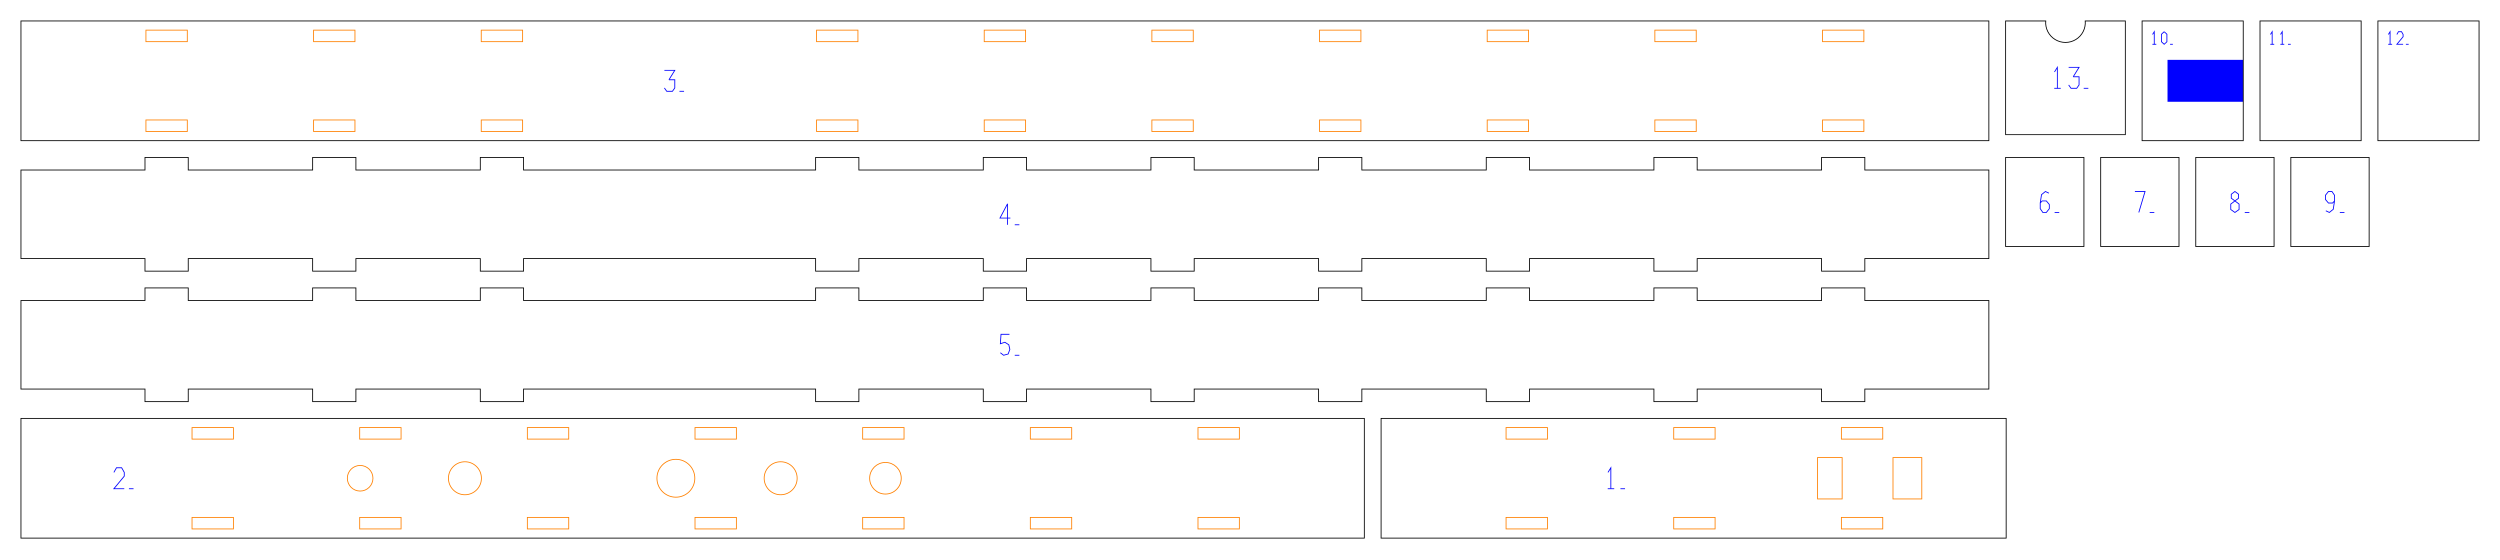
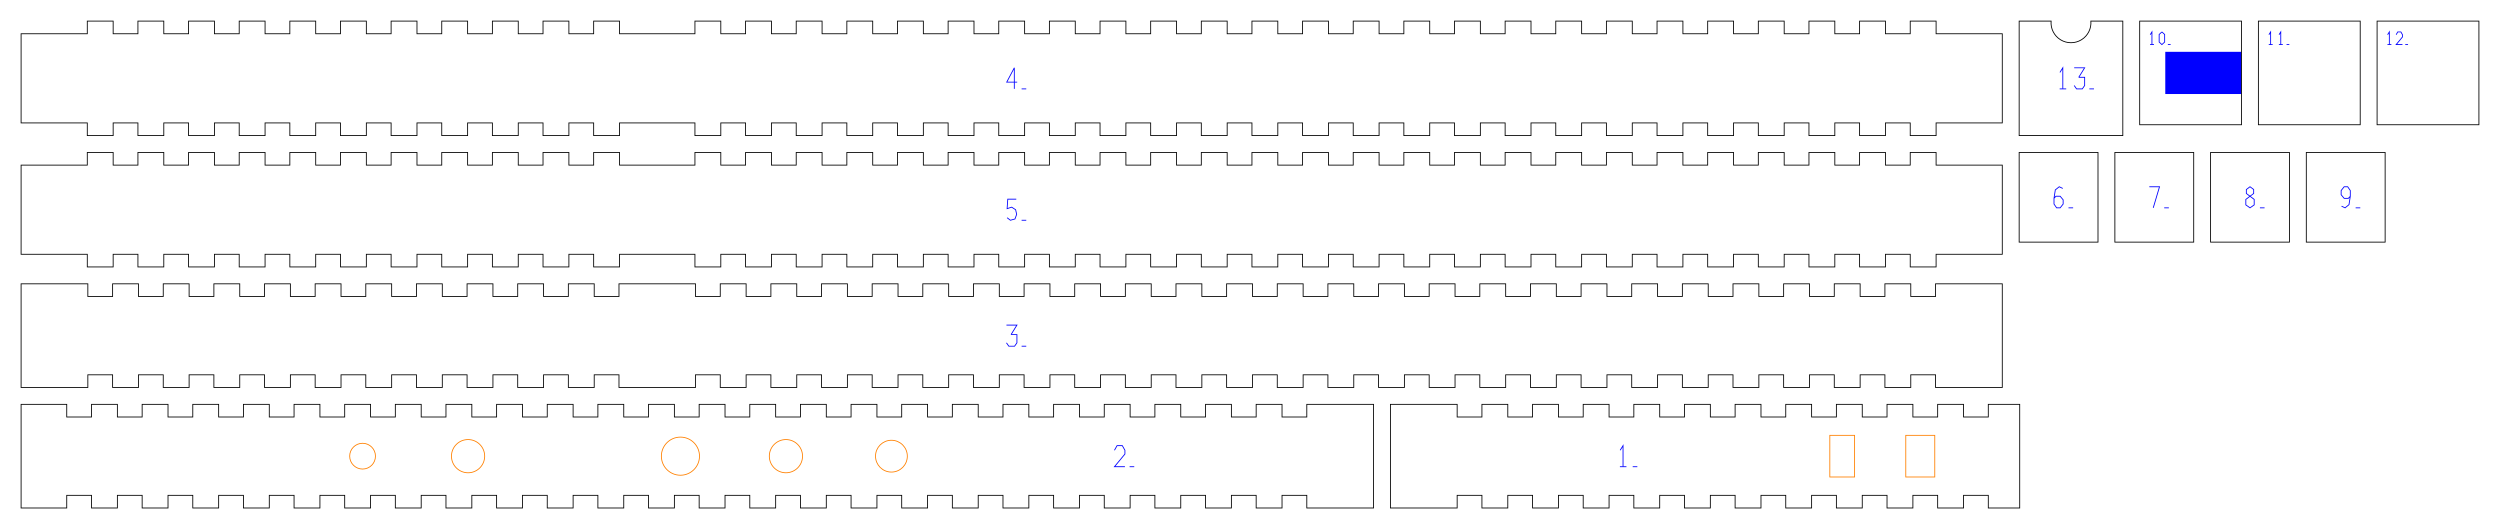
- <svg xmlns="http://www.w3.org/2000/svg" width="596.45mm" height="133.38mm" viewBox="0 0 596.45 133.38">
+ <svg xmlns="http://www.w3.org/2000/svg" width="592.45mm" height="125.38mm" viewBox="0 0 592.45 125.38">
  <g fill="none" stroke="#0000ff" stroke-width="0.2">
-     <path d="M 158.511,16.781 L 160.991,16.781 L 159.596,19.031" />
-     <path d="M 159.596,19.031 L 160.991,19.031 L 160.991,20.981 L 160.433,21.781 L 159.069,21.781 L 158.511,20.981" />
-     <path d="M 162.101,21.781 L 163.201,21.781" />
-     <path d="M 490.162,17.165 L 490.844,16.065 L 490.844,21.065" />
-     <path d="M 490.100,21.065 L 491.650,21.065" />
-     <path d="M 493.542,16.065 L 496.022,16.065 L 494.627,18.315" />
-     <path d="M 494.627,18.315 L 496.022,18.315 L 496.022,20.265 L 495.464,21.065 L 494.100,21.065 L 493.542,20.265" />
-     <path d="M 497.132,21.065 L 498.232,21.065" />
-     <path d="M 513.556,8.225 L 513.965,7.565 L 513.965,10.565" />
-     <path d="M 513.519,10.565 L 514.449,10.565" />
-     <path d="M 516.328,7.565 L 516.979,8.165 L 516.979,9.965 L 516.328,10.565 L 515.677,9.965 L 515.677,8.165 L 516.328,7.565" />
-     <path d="M 517.738,10.565 L 518.398,10.565" />
-     <path d="M 541.686,8.225 L 542.095,7.565 L 542.095,10.565" />
-     <path d="M 541.649,10.565 L 542.579,10.565" />
-     <path d="M 544.086,8.225 L 544.495,7.565 L 544.495,10.565" />
-     <path d="M 544.049,10.565 L 544.979,10.565" />
-     <path d="M 545.868,10.565 L 546.528,10.565" />
-     <path d="M 569.816,8.225 L 570.225,7.565 L 570.225,10.565" />
-     <path d="M 569.779,10.565 L 570.709,10.565" />
-     <path d="M 571.844,8.225 L 572.216,7.565 L 572.960,7.565 L 573.332,8.225 L 573.332,8.765 L 571.844,10.565 L 573.332,10.565" />
-     <path d="M 573.998,10.565 L 574.658,10.565" />
-     <path d="M 240.371,53.627 L 240.371,48.627 L 238.573,52.027 L 241.053,52.027" />
-     <path d="M 242.101,53.627 L 243.201,53.627" />
-     <path d="M 488.834,46.087 L 487.997,45.687 L 487.067,46.437 L 486.757,48.437 L 486.757,49.787 L 487.377,50.687 L 488.214,50.687 L 488.927,49.787 L 488.927,48.787 L 488.214,47.937 L 487.222,47.937 L 486.757,48.437" />
-     <path d="M 490.192,50.687 L 491.292,50.687" />
-     <path d="M 509.346,45.687 L 511.764,45.687 L 510.276,50.687" />
-     <path d="M 512.874,50.687 L 513.974,50.687" />
-     <path d="M 533.207,47.937 L 532.339,47.287 L 532.339,46.337 L 533.207,45.687 L 534.075,46.337 L 534.075,47.287 L 533.207,47.937 L 532.215,48.687 L 532.215,49.987 L 533.207,50.687 L 534.199,49.987 L 534.199,48.687 L 533.207,47.937" />
-     <path d="M 535.557,50.687 L 536.657,50.687" />
-     <path d="M 554.897,50.287 L 555.734,50.687 L 556.664,49.937 L 556.974,47.937 L 556.974,46.587 L 556.354,45.687 L 555.517,45.687 L 554.804,46.587 L 554.804,47.587 L 555.517,48.437 L 556.509,48.437 L 556.974,47.937" />
-     <path d="M 558.239,50.687 L 559.339,50.687" />
-     <path d="M 240.836,79.757 L 238.821,79.757 L 238.666,82.007 L 239.751,81.657 L 240.681,82.257 L 240.929,83.357 L 240.526,84.457 L 239.441,84.757 L 238.666,84.157" />
-     <path d="M 242.101,84.757 L 243.201,84.757" />
-     <path d="M 27.168,112.703 L 27.788,111.603 L 29.028,111.603 L 29.648,112.703 L 29.648,113.603 L 27.168,116.603 L 29.648,116.603" />
-     <path d="M 30.758,116.603 L 31.858,116.603" />
-     <path d="M 383.632,112.703 L 384.314,111.603 L 384.314,116.603" />
-     <path d="M 383.570,116.603 L 385.120,116.603" />
-     <path d="M 386.602,116.603 L 387.702,116.603" />
+     <path d="M 240.371,21.065 L 240.371,16.065 L 238.573,19.465 L 241.053,19.465" />
+     <path d="M 242.101,21.065 L 243.201,21.065" />
+     <path d="M 488.162,17.165 L 488.844,16.065 L 488.844,21.065" />
+     <path d="M 488.100,21.065 L 489.650,21.065" />
+     <path d="M 491.542,16.065 L 494.022,16.065 L 492.627,18.315" />
+     <path d="M 492.627,18.315 L 494.022,18.315 L 494.022,20.265 L 493.464,21.065 L 492.100,21.065 L 491.542,20.265" />
+     <path d="M 495.132,21.065 L 496.232,21.065" />
+     <path d="M 509.556,8.225 L 509.965,7.565 L 509.965,10.565" />
+     <path d="M 509.519,10.565 L 510.449,10.565" />
+     <path d="M 512.328,7.565 L 512.979,8.165 L 512.979,9.965 L 512.328,10.565 L 511.677,9.965 L 511.677,8.165 L 512.328,7.565" />
+     <path d="M 513.738,10.565 L 514.398,10.565" />
+     <path d="M 537.686,8.225 L 538.095,7.565 L 538.095,10.565" />
+     <path d="M 537.649,10.565 L 538.579,10.565" />
+     <path d="M 540.086,8.225 L 540.495,7.565 L 540.495,10.565" />
+     <path d="M 540.049,10.565 L 540.979,10.565" />
+     <path d="M 541.868,10.565 L 542.528,10.565" />
+     <path d="M 565.816,8.225 L 566.225,7.565 L 566.225,10.565" />
+     <path d="M 565.779,10.565 L 566.709,10.565" />
+     <path d="M 567.844,8.225 L 568.216,7.565 L 568.960,7.565 L 569.332,8.225 L 569.332,8.765 L 567.844,10.565 L 569.332,10.565" />
+     <path d="M 569.998,10.565 L 570.658,10.565" />
+     <path d="M 240.836,47.195 L 238.821,47.195 L 238.666,49.445 L 239.751,49.095 L 240.681,49.695 L 240.929,50.795 L 240.526,51.895 L 239.441,52.195 L 238.666,51.595" />
+     <path d="M 242.101,52.195 L 243.201,52.195" />
+     <path d="M 488.834,44.655 L 487.997,44.255 L 487.067,45.005 L 486.757,47.005 L 486.757,48.355 L 487.377,49.255 L 488.214,49.255 L 488.927,48.355 L 488.927,47.355 L 488.214,46.505 L 487.222,46.505 L 486.757,47.005" />
+     <path d="M 490.192,49.255 L 491.292,49.255" />
+     <path d="M 509.346,44.255 L 511.764,44.255 L 510.276,49.255" />
+     <path d="M 512.874,49.255 L 513.974,49.255" />
+     <path d="M 533.207,46.505 L 532.339,45.855 L 532.339,44.905 L 533.207,44.255 L 534.075,44.905 L 534.075,45.855 L 533.207,46.505 L 532.215,47.255 L 532.215,48.555 L 533.207,49.255 L 534.199,48.555 L 534.199,47.255 L 533.207,46.505" />
+     <path d="M 535.557,49.255 L 536.657,49.255" />
+     <path d="M 554.897,48.855 L 555.734,49.255 L 556.664,48.505 L 556.974,46.505 L 556.974,45.155 L 556.354,44.255 L 555.517,44.255 L 554.804,45.155 L 554.804,46.155 L 555.517,47.005 L 556.509,47.005 L 556.974,46.505" />
+     <path d="M 558.239,49.255 L 559.339,49.255" />
+     <path d="M 238.511,77.041 L 240.991,77.041 L 239.596,79.291" />
+     <path d="M 239.596,79.291 L 240.991,79.291 L 240.991,81.241 L 240.433,82.041 L 239.069,82.041 L 238.511,81.241" />
+     <path d="M 242.101,82.041 L 243.201,82.041" />
+     <path d="M 264.103,106.703 L 264.723,105.603 L 265.963,105.603 L 266.583,106.703 L 266.583,107.603 L 264.103,110.603 L 266.583,110.603" />
+     <path d="M 267.693,110.603 L 268.793,110.603" />
+     <path d="M 383.946,106.703 L 384.628,105.603 L 384.628,110.603" />
+     <path d="M 383.884,110.603 L 385.434,110.603" />
+     <path d="M 386.916,110.603 L 388.016,110.603" />
  </g>
  <g fill="#0000ff" stroke="none">
-     <path d="M 517.128,14.281 L 535.128,14.281 L 535.128,24.281 L 517.128,24.281 Z" />
+     <path d="M 513.128,12.281 L 531.128,12.281 L 531.128,22.281 L 513.128,22.281 Z" />
  </g>
  <g fill="none" stroke="#ff8000" stroke-width="0.2">
-     <path d="M 34.816,7.190 L 44.686,7.190 L 44.686,9.940 L 34.816,9.940 Z" />
-     <path d="M 34.816,28.622 L 44.686,28.622 L 44.686,31.372 L 34.816,31.372 Z" />
-     <path d="M 74.816,7.190 L 84.686,7.190 L 84.686,9.940 L 74.816,9.940 Z" />
-     <path d="M 74.816,28.622 L 84.686,28.622 L 84.686,31.372 L 74.816,31.372 Z" />
-     <path d="M 114.816,7.190 L 124.686,7.190 L 124.686,9.940 L 114.816,9.940 Z" />
-     <path d="M 114.816,28.622 L 124.686,28.622 L 124.686,31.372 L 114.816,31.372 Z" />
-     <path d="M 194.816,7.190 L 204.686,7.190 L 204.686,9.940 L 194.816,9.940 Z" />
-     <path d="M 194.816,28.622 L 204.686,28.622 L 204.686,31.372 L 194.816,31.372 Z" />
-     <path d="M 234.816,7.190 L 244.686,7.190 L 244.686,9.940 L 234.816,9.940 Z" />
-     <path d="M 234.816,28.622 L 244.686,28.622 L 244.686,31.372 L 234.816,31.372 Z" />
-     <path d="M 274.816,7.190 L 284.686,7.190 L 284.686,9.940 L 274.816,9.940 Z" />
-     <path d="M 274.816,28.622 L 284.686,28.622 L 284.686,31.372 L 274.816,31.372 Z" />
-     <path d="M 314.816,7.190 L 324.686,7.190 L 324.686,9.940 L 314.816,9.940 Z" />
-     <path d="M 314.816,28.622 L 324.686,28.622 L 324.686,31.372 L 314.816,31.372 Z" />
-     <path d="M 354.816,7.190 L 364.686,7.190 L 364.686,9.940 L 354.816,9.940 Z" />
-     <path d="M 354.816,28.622 L 364.686,28.622 L 364.686,31.372 L 354.816,31.372 Z" />
-     <path d="M 394.816,7.190 L 404.686,7.190 L 404.686,9.940 L 394.816,9.940 Z" />
-     <path d="M 394.816,28.622 L 404.686,28.622 L 404.686,31.372 L 394.816,31.372 Z" />
-     <path d="M 434.816,7.190 L 444.686,7.190 L 444.686,9.940 L 434.816,9.940 Z" />
-     <path d="M 434.816,28.622 L 444.686,28.622 L 444.686,31.372 L 434.816,31.372 Z" />
-     <circle cx="211.250" cy="114.103" r="3.769" />
-     <circle cx="186.250" cy="114.103" r="3.935" />
-     <circle cx="161.250" cy="114.103" r="4.517" />
-     <circle cx="110.923" cy="114.103" r="3.935" />
-     <circle cx="85.923" cy="114.103" r="3.054" />
-     <path d="M 45.816,102.012 L 55.686,102.012 L 55.686,104.762 L 45.816,104.762 Z" />
-     <path d="M 45.816,123.444 L 55.686,123.444 L 55.686,126.194 L 45.816,126.194 Z" />
-     <path d="M 85.816,102.012 L 95.686,102.012 L 95.686,104.762 L 85.816,104.762 Z" />
-     <path d="M 85.816,123.444 L 95.686,123.444 L 95.686,126.194 L 85.816,126.194 Z" />
-     <path d="M 125.816,102.012 L 135.686,102.012 L 135.686,104.762 L 125.816,104.762 Z" />
-     <path d="M 125.816,123.444 L 135.686,123.444 L 135.686,126.194 L 125.816,126.194 Z" />
-     <path d="M 165.816,102.012 L 175.686,102.012 L 175.686,104.762 L 165.816,104.762 Z" />
-     <path d="M 165.816,123.444 L 175.686,123.444 L 175.686,126.194 L 165.816,126.194 Z" />
-     <path d="M 205.816,102.012 L 215.686,102.012 L 215.686,104.762 L 205.816,104.762 Z" />
-     <path d="M 205.816,123.444 L 215.686,123.444 L 215.686,126.194 L 205.816,126.194 Z" />
-     <path d="M 245.816,102.012 L 255.686,102.012 L 255.686,104.762 L 245.816,104.762 Z" />
-     <path d="M 245.816,123.444 L 255.686,123.444 L 255.686,126.194 L 245.816,126.194 Z" />
-     <path d="M 285.816,102.012 L 295.686,102.012 L 295.686,104.762 L 285.816,104.762 Z" />
-     <path d="M 285.816,123.444 L 295.686,123.444 L 295.686,126.194 L 285.816,126.194 Z" />
-     <path d="M 433.631,109.168 L 439.501,109.168 L 439.501,119.038 L 433.631,119.038 Z" />
-     <path d="M 451.631,109.168 L 458.501,109.168 L 458.501,119.038 L 451.631,119.038 Z" />
-     <path d="M 359.317,102.012 L 369.187,102.012 L 369.187,104.762 L 359.317,104.762 Z" />
-     <path d="M 359.317,123.444 L 369.187,123.444 L 369.187,126.194 L 359.317,126.194 Z" />
-     <path d="M 399.317,102.012 L 409.187,102.012 L 409.187,104.762 L 399.317,104.762 Z" />
-     <path d="M 399.317,123.444 L 409.187,123.444 L 409.187,126.194 L 399.317,126.194 Z" />
-     <path d="M 439.317,102.012 L 449.187,102.012 L 449.187,104.762 L 439.317,104.762 Z" />
-     <path d="M 439.317,123.444 L 449.187,123.444 L 449.187,126.194 L 439.317,126.194 Z" />
+     <circle cx="211.250" cy="108.103" r="3.769" />
+     <circle cx="186.250" cy="108.103" r="3.935" />
+     <circle cx="161.250" cy="108.103" r="4.517" />
+     <circle cx="110.923" cy="108.103" r="3.935" />
+     <circle cx="85.923" cy="108.103" r="3.054" />
+     <path d="M 433.631,103.168 L 439.501,103.168 L 439.501,113.038 L 433.631,113.038 Z" />
+     <path d="M 451.631,103.168 L 458.501,103.168 L 458.501,113.038 L 451.631,113.038 Z" />
  </g>
  <g fill="none" stroke="#000000" stroke-width="0.2">
-     <path d="M 5.000,5.000 L 474.501,5.000 L 474.501,33.562 L 5.000,33.562 Z" />
-     <path d="M 478.501,5.000 L 488.069,5.000 A 4.730 4.730 0 1 0 497.496,5.000 L 507.063,5.000 L 507.063,32.130 L 478.501,32.130 Z" />
-     <path d="M 511.063,5.000 L 535.193,5.000 L 535.193,33.562 L 511.063,33.562 Z" />
-     <path d="M 539.193,5.000 L 563.323,5.000 L 563.323,33.562 L 539.193,33.562 Z" />
-     <path d="M 567.323,5.000 L 591.453,5.000 L 591.453,33.562 L 567.323,33.562 Z" />
-     <path d="M 5.000,40.562 L 34.591,40.562 L 34.591,37.562 L 44.911,37.562 L 44.911,40.562 L 74.591,40.562 L 74.591,37.562 L 84.911,37.562 L 84.911,40.562 L 114.591,40.562 L 114.591,37.562 L 124.911,37.562 L 124.911,40.562 L 194.591,40.562 L 194.591,37.562 L 204.911,37.562 L 204.911,40.562 L 234.591,40.562 L 234.591,37.562 L 244.911,37.562 L 244.911,40.562 L 274.591,40.562 L 274.591,37.562 L 284.911,37.562 L 284.911,40.562 L 314.591,40.562 L 314.591,37.562 L 324.911,37.562 L 324.911,40.562 L 354.591,40.562 L 354.591,37.562 L 364.911,37.562 L 364.911,40.562 L 394.591,40.562 L 394.591,37.562 L 404.911,37.562 L 404.911,40.562 L 434.591,40.562 L 434.591,37.562 L 444.911,37.562 L 444.911,40.562 L 474.501,40.562 L 474.501,61.692 L 444.911,61.692 L 444.911,64.692 L 434.591,64.692 L 434.591,61.692 L 404.911,61.692 L 404.911,64.692 L 394.591,64.692 L 394.591,61.692 L 364.911,61.692 L 364.911,64.692 L 354.591,64.692 L 354.591,61.692 L 324.911,61.692 L 324.911,64.692 L 314.591,64.692 L 314.591,61.692 L 284.911,61.692 L 284.911,64.692 L 274.591,64.692 L 274.591,61.692 L 244.911,61.692 L 244.911,64.692 L 234.591,64.692 L 234.591,61.692 L 204.911,61.692 L 204.911,64.692 L 194.591,64.692 L 194.591,61.692 L 124.911,61.692 L 124.911,64.692 L 114.591,64.692 L 114.591,61.692 L 84.911,61.692 L 84.911,64.692 L 74.591,64.692 L 74.591,61.692 L 44.911,61.692 L 44.911,64.692 L 34.591,64.692 L 34.591,61.692 L 5.000,61.692 Z" />
-     <path d="M 478.501,37.562 L 497.183,37.562 L 497.183,58.812 L 478.501,58.812 Z" />
-     <path d="M 501.183,37.562 L 519.865,37.562 L 519.865,58.812 L 501.183,58.812 Z" />
-     <path d="M 523.865,37.562 L 542.548,37.562 L 542.548,58.812 L 523.865,58.812 Z" />
-     <path d="M 546.548,37.562 L 565.230,37.562 L 565.230,58.812 L 546.548,58.812 Z" />
-     <path d="M 5.000,71.692 L 34.591,71.692 L 34.591,68.692 L 44.911,68.692 L 44.911,71.692 L 74.591,71.692 L 74.591,68.692 L 84.911,68.692 L 84.911,71.692 L 114.591,71.692 L 114.591,68.692 L 124.911,68.692 L 124.911,71.692 L 194.591,71.692 L 194.591,68.692 L 204.911,68.692 L 204.911,71.692 L 234.591,71.692 L 234.591,68.692 L 244.911,68.692 L 244.911,71.692 L 274.591,71.692 L 274.591,68.692 L 284.911,68.692 L 284.911,71.692 L 314.591,71.692 L 314.591,68.692 L 324.911,68.692 L 324.911,71.692 L 354.591,71.692 L 354.591,68.692 L 364.911,68.692 L 364.911,71.692 L 394.591,71.692 L 394.591,68.692 L 404.911,68.692 L 404.911,71.692 L 434.591,71.692 L 434.591,68.692 L 444.911,68.692 L 444.911,71.692 L 474.501,71.692 L 474.501,92.822 L 444.911,92.822 L 444.911,95.822 L 434.591,95.822 L 434.591,92.822 L 404.911,92.822 L 404.911,95.822 L 394.591,95.822 L 394.591,92.822 L 364.911,92.822 L 364.911,95.822 L 354.591,95.822 L 354.591,92.822 L 324.911,92.822 L 324.911,95.822 L 314.591,95.822 L 314.591,92.822 L 284.911,92.822 L 284.911,95.822 L 274.591,95.822 L 274.591,92.822 L 244.911,92.822 L 244.911,95.822 L 234.591,95.822 L 234.591,92.822 L 204.911,92.822 L 204.911,95.822 L 194.591,95.822 L 194.591,92.822 L 124.911,92.822 L 124.911,95.822 L 114.591,95.822 L 114.591,92.822 L 84.911,92.822 L 84.911,95.822 L 74.591,95.822 L 74.591,92.822 L 44.911,92.822 L 44.911,95.822 L 34.591,95.822 L 34.591,92.822 L 5.000,92.822 Z" />
-     <path d="M 5.000,99.822 L 325.501,99.822 L 325.501,128.384 L 5.000,128.384 Z" />
-     <path d="M 329.501,99.822 L 478.631,99.822 L 478.631,128.384 L 329.501,128.384 Z" />
+     <path d="M 5.000,8.000 L 20.686,8.000 L 20.686,5.000 L 26.816,5.000 L 26.816,8.000 L 32.686,8.000 L 32.686,5.000 L 38.816,5.000 L 38.816,8.000 L 44.686,8.000 L 44.686,5.000 L 50.816,5.000 L 50.816,8.000 L 56.686,8.000 L 56.686,5.000 L 62.816,5.000 L 62.816,8.000 L 68.686,8.000 L 68.686,5.000 L 74.816,5.000 L 74.816,8.000 L 80.686,8.000 L 80.686,5.000 L 86.816,5.000 L 86.816,8.000 L 92.686,8.000 L 92.686,5.000 L 98.816,5.000 L 98.816,8.000 L 104.686,8.000 L 104.686,5.000 L 110.816,5.000 L 110.816,8.000 L 116.686,8.000 L 116.686,5.000 L 122.816,5.000 L 122.816,8.000 L 128.686,8.000 L 128.686,5.000 L 134.816,5.000 L 134.816,8.000 L 140.686,8.000 L 140.686,5.000 L 146.816,5.000 L 146.816,8.000 L 164.686,8.000 L 164.686,5.000 L 170.816,5.000 L 170.816,8.000 L 176.686,8.000 L 176.686,5.000 L 182.816,5.000 L 182.816,8.000 L 188.686,8.000 L 188.686,5.000 L 194.816,5.000 L 194.816,8.000 L 200.686,8.000 L 200.686,5.000 L 206.816,5.000 L 206.816,8.000 L 212.686,8.000 L 212.686,5.000 L 218.816,5.000 L 218.816,8.000 L 224.686,8.000 L 224.686,5.000 L 230.816,5.000 L 230.816,8.000 L 236.686,8.000 L 236.686,5.000 L 242.816,5.000 L 242.816,8.000 L 248.686,8.000 L 248.686,5.000 L 254.816,5.000 L 254.816,8.000 L 260.686,8.000 L 260.686,5.000 L 266.816,5.000 L 266.816,8.000 L 272.686,8.000 L 272.686,5.000 L 278.816,5.000 L 278.816,8.000 L 284.686,8.000 L 284.686,5.000 L 290.816,5.000 L 290.816,8.000 L 296.686,8.000 L 296.686,5.000 L 302.816,5.000 L 302.816,8.000 L 308.686,8.000 L 308.686,5.000 L 314.816,5.000 L 314.816,8.000 L 320.686,8.000 L 320.686,5.000 L 326.816,5.000 L 326.816,8.000 L 332.686,8.000 L 332.686,5.000 L 338.816,5.000 L 338.816,8.000 L 344.686,8.000 L 344.686,5.000 L 350.816,5.000 L 350.816,8.000 L 356.686,8.000 L 356.686,5.000 L 362.816,5.000 L 362.816,8.000 L 368.686,8.000 L 368.686,5.000 L 374.816,5.000 L 374.816,8.000 L 380.686,8.000 L 380.686,5.000 L 386.816,5.000 L 386.816,8.000 L 392.686,8.000 L 392.686,5.000 L 398.816,5.000 L 398.816,8.000 L 404.686,8.000 L 404.686,5.000 L 410.816,5.000 L 410.816,8.000 L 416.686,8.000 L 416.686,5.000 L 422.816,5.000 L 422.816,8.000 L 428.686,8.000 L 428.686,5.000 L 434.816,5.000 L 434.816,8.000 L 440.686,8.000 L 440.686,5.000 L 446.816,5.000 L 446.816,8.000 L 452.686,8.000 L 452.686,5.000 L 458.816,5.000 L 458.816,8.000 L 474.501,8.000 L 474.501,29.130 L 458.816,29.130 L 458.816,32.130 L 452.686,32.130 L 452.686,29.130 L 446.816,29.130 L 446.816,32.130 L 440.686,32.130 L 440.686,29.130 L 434.816,29.130 L 434.816,32.130 L 428.686,32.130 L 428.686,29.130 L 422.816,29.130 L 422.816,32.130 L 416.686,32.130 L 416.686,29.130 L 410.816,29.130 L 410.816,32.130 L 404.686,32.130 L 404.686,29.130 L 398.816,29.130 L 398.816,32.130 L 392.686,32.130 L 392.686,29.130 L 386.816,29.130 L 386.816,32.130 L 380.686,32.130 L 380.686,29.130 L 374.816,29.130 L 374.816,32.130 L 368.686,32.130 L 368.686,29.130 L 362.816,29.130 L 362.816,32.130 L 356.686,32.130 L 356.686,29.130 L 350.816,29.130 L 350.816,32.130 L 344.686,32.130 L 344.686,29.130 L 338.816,29.130 L 338.816,32.130 L 332.686,32.130 L 332.686,29.130 L 326.816,29.130 L 326.816,32.130 L 320.686,32.130 L 320.686,29.130 L 314.816,29.130 L 314.816,32.130 L 308.686,32.130 L 308.686,29.130 L 302.816,29.130 L 302.816,32.130 L 296.686,32.130 L 296.686,29.130 L 290.816,29.130 L 290.816,32.130 L 284.686,32.130 L 284.686,29.130 L 278.816,29.130 L 278.816,32.130 L 272.686,32.130 L 272.686,29.130 L 266.816,29.130 L 266.816,32.130 L 260.686,32.130 L 260.686,29.130 L 254.816,29.130 L 254.816,32.130 L 248.686,32.130 L 248.686,29.130 L 242.816,29.130 L 242.816,32.130 L 236.686,32.130 L 236.686,29.130 L 230.816,29.130 L 230.816,32.130 L 224.686,32.130 L 224.686,29.130 L 218.816,29.130 L 218.816,32.130 L 212.686,32.130 L 212.686,29.130 L 206.816,29.130 L 206.816,32.130 L 200.686,32.130 L 200.686,29.130 L 194.816,29.130 L 194.816,32.130 L 188.686,32.130 L 188.686,29.130 L 182.816,29.130 L 182.816,32.130 L 176.686,32.130 L 176.686,29.130 L 170.816,29.130 L 170.816,32.130 L 164.686,32.130 L 164.686,29.130 L 146.816,29.130 L 146.816,32.130 L 140.686,32.130 L 140.686,29.130 L 134.816,29.130 L 134.816,32.130 L 128.686,32.130 L 128.686,29.130 L 122.816,29.130 L 122.816,32.130 L 116.686,32.130 L 116.686,29.130 L 110.816,29.130 L 110.816,32.130 L 104.686,32.130 L 104.686,29.130 L 98.816,29.130 L 98.816,32.130 L 92.686,32.130 L 92.686,29.130 L 86.816,29.130 L 86.816,32.130 L 80.686,32.130 L 80.686,29.130 L 74.816,29.130 L 74.816,32.130 L 68.686,32.130 L 68.686,29.130 L 62.816,29.130 L 62.816,32.130 L 56.686,32.130 L 56.686,29.130 L 50.816,29.130 L 50.816,32.130 L 44.686,32.130 L 44.686,29.130 L 38.816,29.130 L 38.816,32.130 L 32.686,32.130 L 32.686,29.130 L 26.816,29.130 L 26.816,32.130 L 20.686,32.130 L 20.686,29.130 L 5.000,29.130 Z" />
+     <path d="M 478.501,5.000 L 486.069,5.000 A 4.730 4.730 0 1 0 495.496,5.000 L 503.063,5.000 L 503.063,32.130 L 478.501,32.130 Z" />
+     <path d="M 507.063,5.000 L 531.193,5.000 L 531.193,29.562 L 507.063,29.562 Z" />
+     <path d="M 535.193,5.000 L 559.323,5.000 L 559.323,29.562 L 535.193,29.562 Z" />
+     <path d="M 563.323,5.000 L 587.453,5.000 L 587.453,29.562 L 563.323,29.562 Z" />
+     <path d="M 5.000,39.130 L 20.686,39.130 L 20.686,36.130 L 26.816,36.130 L 26.816,39.130 L 32.686,39.130 L 32.686,36.130 L 38.816,36.130 L 38.816,39.130 L 44.686,39.130 L 44.686,36.130 L 50.816,36.130 L 50.816,39.130 L 56.686,39.130 L 56.686,36.130 L 62.816,36.130 L 62.816,39.130 L 68.686,39.130 L 68.686,36.130 L 74.816,36.130 L 74.816,39.130 L 80.686,39.130 L 80.686,36.130 L 86.816,36.130 L 86.816,39.130 L 92.686,39.130 L 92.686,36.130 L 98.816,36.130 L 98.816,39.130 L 104.686,39.130 L 104.686,36.130 L 110.816,36.130 L 110.816,39.130 L 116.686,39.130 L 116.686,36.130 L 122.816,36.130 L 122.816,39.130 L 128.686,39.130 L 128.686,36.130 L 134.816,36.130 L 134.816,39.130 L 140.686,39.130 L 140.686,36.130 L 146.816,36.130 L 146.816,39.130 L 164.686,39.130 L 164.686,36.130 L 170.816,36.130 L 170.816,39.130 L 176.686,39.130 L 176.686,36.130 L 182.816,36.130 L 182.816,39.130 L 188.686,39.130 L 188.686,36.130 L 194.816,36.130 L 194.816,39.130 L 200.686,39.130 L 200.686,36.130 L 206.816,36.130 L 206.816,39.130 L 212.686,39.130 L 212.686,36.130 L 218.816,36.130 L 218.816,39.130 L 224.686,39.130 L 224.686,36.130 L 230.816,36.130 L 230.816,39.130 L 236.686,39.130 L 236.686,36.130 L 242.816,36.130 L 242.816,39.130 L 248.686,39.130 L 248.686,36.130 L 254.816,36.130 L 254.816,39.130 L 260.686,39.130 L 260.686,36.130 L 266.816,36.130 L 266.816,39.130 L 272.686,39.130 L 272.686,36.130 L 278.816,36.130 L 278.816,39.130 L 284.686,39.130 L 284.686,36.130 L 290.816,36.130 L 290.816,39.130 L 296.686,39.130 L 296.686,36.130 L 302.816,36.130 L 302.816,39.130 L 308.686,39.130 L 308.686,36.130 L 314.816,36.130 L 314.816,39.130 L 320.686,39.130 L 320.686,36.130 L 326.816,36.130 L 326.816,39.130 L 332.686,39.130 L 332.686,36.130 L 338.816,36.130 L 338.816,39.130 L 344.686,39.130 L 344.686,36.130 L 350.816,36.130 L 350.816,39.130 L 356.686,39.130 L 356.686,36.130 L 362.816,36.130 L 362.816,39.130 L 368.686,39.130 L 368.686,36.130 L 374.816,36.130 L 374.816,39.130 L 380.686,39.130 L 380.686,36.130 L 386.816,36.130 L 386.816,39.130 L 392.686,39.130 L 392.686,36.130 L 398.816,36.130 L 398.816,39.130 L 404.686,39.130 L 404.686,36.130 L 410.816,36.130 L 410.816,39.130 L 416.686,39.130 L 416.686,36.130 L 422.816,36.130 L 422.816,39.130 L 428.686,39.130 L 428.686,36.130 L 434.816,36.130 L 434.816,39.130 L 440.686,39.130 L 440.686,36.130 L 446.816,36.130 L 446.816,39.130 L 452.686,39.130 L 452.686,36.130 L 458.816,36.130 L 458.816,39.130 L 474.501,39.130 L 474.501,60.260 L 458.816,60.260 L 458.816,63.260 L 452.686,63.260 L 452.686,60.260 L 446.816,60.260 L 446.816,63.260 L 440.686,63.260 L 440.686,60.260 L 434.816,60.260 L 434.816,63.260 L 428.686,63.260 L 428.686,60.260 L 422.816,60.260 L 422.816,63.260 L 416.686,63.260 L 416.686,60.260 L 410.816,60.260 L 410.816,63.260 L 404.686,63.260 L 404.686,60.260 L 398.816,60.260 L 398.816,63.260 L 392.686,63.260 L 392.686,60.260 L 386.816,60.260 L 386.816,63.260 L 380.686,63.260 L 380.686,60.260 L 374.816,60.260 L 374.816,63.260 L 368.686,63.260 L 368.686,60.260 L 362.816,60.260 L 362.816,63.260 L 356.686,63.260 L 356.686,60.260 L 350.816,60.260 L 350.816,63.260 L 344.686,63.260 L 344.686,60.260 L 338.816,60.260 L 338.816,63.260 L 332.686,63.260 L 332.686,60.260 L 326.816,60.260 L 326.816,63.260 L 320.686,63.260 L 320.686,60.260 L 314.816,60.260 L 314.816,63.260 L 308.686,63.260 L 308.686,60.260 L 302.816,60.260 L 302.816,63.260 L 296.686,63.260 L 296.686,60.260 L 290.816,60.260 L 290.816,63.260 L 284.686,63.260 L 284.686,60.260 L 278.816,60.260 L 278.816,63.260 L 272.686,63.260 L 272.686,60.260 L 266.816,60.260 L 266.816,63.260 L 260.686,63.260 L 260.686,60.260 L 254.816,60.260 L 254.816,63.260 L 248.686,63.260 L 248.686,60.260 L 242.816,60.260 L 242.816,63.260 L 236.686,63.260 L 236.686,60.260 L 230.816,60.260 L 230.816,63.260 L 224.686,63.260 L 224.686,60.260 L 218.816,60.260 L 218.816,63.260 L 212.686,63.260 L 212.686,60.260 L 206.816,60.260 L 206.816,63.260 L 200.686,63.260 L 200.686,60.260 L 194.816,60.260 L 194.816,63.260 L 188.686,63.260 L 188.686,60.260 L 182.816,60.260 L 182.816,63.260 L 176.686,63.260 L 176.686,60.260 L 170.816,60.260 L 170.816,63.260 L 164.686,63.260 L 164.686,60.260 L 146.816,60.260 L 146.816,63.260 L 140.686,63.260 L 140.686,60.260 L 134.816,60.260 L 134.816,63.260 L 128.686,63.260 L 128.686,60.260 L 122.816,60.260 L 122.816,63.260 L 116.686,63.260 L 116.686,60.260 L 110.816,60.260 L 110.816,63.260 L 104.686,63.260 L 104.686,60.260 L 98.816,60.260 L 98.816,63.260 L 92.686,63.260 L 92.686,60.260 L 86.816,60.260 L 86.816,63.260 L 80.686,63.260 L 80.686,60.260 L 74.816,60.260 L 74.816,63.260 L 68.686,63.260 L 68.686,60.260 L 62.816,60.260 L 62.816,63.260 L 56.686,63.260 L 56.686,60.260 L 50.816,60.260 L 50.816,63.260 L 44.686,63.260 L 44.686,60.260 L 38.816,60.260 L 38.816,63.260 L 32.686,63.260 L 32.686,60.260 L 26.816,60.260 L 26.816,63.260 L 20.686,63.260 L 20.686,60.260 L 5.000,60.260 Z" />
+     <path d="M 478.501,36.130 L 497.183,36.130 L 497.183,57.380 L 478.501,57.380 Z" />
+     <path d="M 501.183,36.130 L 519.865,36.130 L 519.865,57.380 L 501.183,57.380 Z" />
+     <path d="M 523.865,36.130 L 542.548,36.130 L 542.548,57.380 L 523.865,57.380 Z" />
+     <path d="M 546.548,36.130 L 565.230,36.130 L 565.230,57.380 L 546.548,57.380 Z" />
+     <path d="M 5.000,67.260 L 20.816,67.260 L 20.816,70.260 L 26.686,70.260 L 26.686,67.260 L 32.816,67.260 L 32.816,70.260 L 38.686,70.260 L 38.686,67.260 L 44.816,67.260 L 44.816,70.260 L 50.686,70.260 L 50.686,67.260 L 56.816,67.260 L 56.816,70.260 L 62.686,70.260 L 62.686,67.260 L 68.816,67.260 L 68.816,70.260 L 74.686,70.260 L 74.686,67.260 L 80.816,67.260 L 80.816,70.260 L 86.686,70.260 L 86.686,67.260 L 92.816,67.260 L 92.816,70.260 L 98.686,70.260 L 98.686,67.260 L 104.816,67.260 L 104.816,70.260 L 110.686,70.260 L 110.686,67.260 L 116.816,67.260 L 116.816,70.260 L 122.686,70.260 L 122.686,67.260 L 128.816,67.260 L 128.816,70.260 L 134.686,70.260 L 134.686,67.260 L 140.816,67.260 L 140.816,70.260 L 146.686,70.260 L 146.686,67.260 L 164.816,67.260 L 164.816,70.260 L 170.686,70.260 L 170.686,67.260 L 176.816,67.260 L 176.816,70.260 L 182.686,70.260 L 182.686,67.260 L 188.816,67.260 L 188.816,70.260 L 194.686,70.260 L 194.686,67.260 L 200.816,67.260 L 200.816,70.260 L 206.686,70.260 L 206.686,67.260 L 212.816,67.260 L 212.816,70.260 L 218.686,70.260 L 218.686,67.260 L 224.816,67.260 L 224.816,70.260 L 230.686,70.260 L 230.686,67.260 L 236.816,67.260 L 236.816,70.260 L 242.686,70.260 L 242.686,67.260 L 248.816,67.260 L 248.816,70.260 L 254.686,70.260 L 254.686,67.260 L 260.816,67.260 L 260.816,70.260 L 266.686,70.260 L 266.686,67.260 L 272.816,67.260 L 272.816,70.260 L 278.686,70.260 L 278.686,67.260 L 284.816,67.260 L 284.816,70.260 L 290.686,70.260 L 290.686,67.260 L 296.816,67.260 L 296.816,70.260 L 302.686,70.260 L 302.686,67.260 L 308.816,67.260 L 308.816,70.260 L 314.686,70.260 L 314.686,67.260 L 320.816,67.260 L 320.816,70.260 L 326.686,70.260 L 326.686,67.260 L 332.816,67.260 L 332.816,70.260 L 338.686,70.260 L 338.686,67.260 L 344.816,67.260 L 344.816,70.260 L 350.686,70.260 L 350.686,67.260 L 356.816,67.260 L 356.816,70.260 L 362.686,70.260 L 362.686,67.260 L 368.816,67.260 L 368.816,70.260 L 374.686,70.260 L 374.686,67.260 L 380.816,67.260 L 380.816,70.260 L 386.686,70.260 L 386.686,67.260 L 392.816,67.260 L 392.816,70.260 L 398.686,70.260 L 398.686,67.260 L 404.816,67.260 L 404.816,70.260 L 410.686,70.260 L 410.686,67.260 L 416.816,67.260 L 416.816,70.260 L 422.686,70.260 L 422.686,67.260 L 428.816,67.260 L 428.816,70.260 L 434.686,70.260 L 434.686,67.260 L 440.816,67.260 L 440.816,70.260 L 446.686,70.260 L 446.686,67.260 L 452.816,67.260 L 452.816,70.260 L 458.686,70.260 L 458.686,67.260 L 474.501,67.260 L 474.501,91.822 L 458.686,91.822 L 458.686,88.822 L 452.816,88.822 L 452.816,91.822 L 446.686,91.822 L 446.686,88.822 L 440.816,88.822 L 440.816,91.822 L 434.686,91.822 L 434.686,88.822 L 428.816,88.822 L 428.816,91.822 L 422.686,91.822 L 422.686,88.822 L 416.816,88.822 L 416.816,91.822 L 410.686,91.822 L 410.686,88.822 L 404.816,88.822 L 404.816,91.822 L 398.686,91.822 L 398.686,88.822 L 392.816,88.822 L 392.816,91.822 L 386.686,91.822 L 386.686,88.822 L 380.816,88.822 L 380.816,91.822 L 374.686,91.822 L 374.686,88.822 L 368.816,88.822 L 368.816,91.822 L 362.686,91.822 L 362.686,88.822 L 356.816,88.822 L 356.816,91.822 L 350.686,91.822 L 350.686,88.822 L 344.816,88.822 L 344.816,91.822 L 338.686,91.822 L 338.686,88.822 L 332.816,88.822 L 332.816,91.822 L 326.686,91.822 L 326.686,88.822 L 320.816,88.822 L 320.816,91.822 L 314.686,91.822 L 314.686,88.822 L 308.816,88.822 L 308.816,91.822 L 302.686,91.822 L 302.686,88.822 L 296.816,88.822 L 296.816,91.822 L 290.686,91.822 L 290.686,88.822 L 284.816,88.822 L 284.816,91.822 L 278.686,91.822 L 278.686,88.822 L 272.816,88.822 L 272.816,91.822 L 266.686,91.822 L 266.686,88.822 L 260.816,88.822 L 260.816,91.822 L 254.686,91.822 L 254.686,88.822 L 248.816,88.822 L 248.816,91.822 L 242.686,91.822 L 242.686,88.822 L 236.816,88.822 L 236.816,91.822 L 230.686,91.822 L 230.686,88.822 L 224.816,88.822 L 224.816,91.822 L 218.686,91.822 L 218.686,88.822 L 212.816,88.822 L 212.816,91.822 L 206.686,91.822 L 206.686,88.822 L 200.816,88.822 L 200.816,91.822 L 194.686,91.822 L 194.686,88.822 L 188.816,88.822 L 188.816,91.822 L 182.686,91.822 L 182.686,88.822 L 176.816,88.822 L 176.816,91.822 L 170.686,91.822 L 170.686,88.822 L 164.816,88.822 L 164.816,91.822 L 146.686,91.822 L 146.686,88.822 L 140.816,88.822 L 140.816,91.822 L 134.686,91.822 L 134.686,88.822 L 128.816,88.822 L 128.816,91.822 L 122.686,91.822 L 122.686,88.822 L 116.816,88.822 L 116.816,91.822 L 110.686,91.822 L 110.686,88.822 L 104.816,88.822 L 104.816,91.822 L 98.686,91.822 L 98.686,88.822 L 92.816,88.822 L 92.816,91.822 L 86.686,91.822 L 86.686,88.822 L 80.816,88.822 L 80.816,91.822 L 74.686,91.822 L 74.686,88.822 L 68.816,88.822 L 68.816,91.822 L 62.686,91.822 L 62.686,88.822 L 56.816,88.822 L 56.816,91.822 L 50.686,91.822 L 50.686,88.822 L 44.816,88.822 L 44.816,91.822 L 38.686,91.822 L 38.686,88.822 L 32.816,88.822 L 32.816,91.822 L 26.686,91.822 L 26.686,88.822 L 20.816,88.822 L 20.816,91.822 L 5.000,91.822 Z" />
+     <path d="M 5.000,95.822 L 15.816,95.822 L 15.816,98.822 L 21.686,98.822 L 21.686,95.822 L 27.816,95.822 L 27.816,98.822 L 33.686,98.822 L 33.686,95.822 L 39.816,95.822 L 39.816,98.822 L 45.686,98.822 L 45.686,95.822 L 51.816,95.822 L 51.816,98.822 L 57.686,98.822 L 57.686,95.822 L 63.816,95.822 L 63.816,98.822 L 69.686,98.822 L 69.686,95.822 L 75.816,95.822 L 75.816,98.822 L 81.686,98.822 L 81.686,95.822 L 87.816,95.822 L 87.816,98.822 L 93.686,98.822 L 93.686,95.822 L 99.816,95.822 L 99.816,98.822 L 105.686,98.822 L 105.686,95.822 L 111.816,95.822 L 111.816,98.822 L 117.686,98.822 L 117.686,95.822 L 123.816,95.822 L 123.816,98.822 L 129.686,98.822 L 129.686,95.822 L 135.816,95.822 L 135.816,98.822 L 141.686,98.822 L 141.686,95.822 L 147.816,95.822 L 147.816,98.822 L 153.686,98.822 L 153.686,95.822 L 159.816,95.822 L 159.816,98.822 L 165.686,98.822 L 165.686,95.822 L 171.816,95.822 L 171.816,98.822 L 177.686,98.822 L 177.686,95.822 L 183.816,95.822 L 183.816,98.822 L 189.686,98.822 L 189.686,95.822 L 195.816,95.822 L 195.816,98.822 L 201.686,98.822 L 201.686,95.822 L 207.816,95.822 L 207.816,98.822 L 213.686,98.822 L 213.686,95.822 L 219.816,95.822 L 219.816,98.822 L 225.686,98.822 L 225.686,95.822 L 231.816,95.822 L 231.816,98.822 L 237.686,98.822 L 237.686,95.822 L 243.816,95.822 L 243.816,98.822 L 249.686,98.822 L 249.686,95.822 L 255.816,95.822 L 255.816,98.822 L 261.686,98.822 L 261.686,95.822 L 267.816,95.822 L 267.816,98.822 L 273.686,98.822 L 273.686,95.822 L 279.816,95.822 L 279.816,98.822 L 285.686,98.822 L 285.686,95.822 L 291.816,95.822 L 291.816,98.822 L 297.686,98.822 L 297.686,95.822 L 303.816,95.822 L 303.816,98.822 L 309.686,98.822 L 309.686,95.822 L 325.501,95.822 L 325.501,120.384 L 309.686,120.384 L 309.686,117.384 L 303.816,117.384 L 303.816,120.384 L 297.686,120.384 L 297.686,117.384 L 291.816,117.384 L 291.816,120.384 L 285.686,120.384 L 285.686,117.384 L 279.816,117.384 L 279.816,120.384 L 273.686,120.384 L 273.686,117.384 L 267.816,117.384 L 267.816,120.384 L 261.686,120.384 L 261.686,117.384 L 255.816,117.384 L 255.816,120.384 L 249.686,120.384 L 249.686,117.384 L 243.816,117.384 L 243.816,120.384 L 237.686,120.384 L 237.686,117.384 L 231.816,117.384 L 231.816,120.384 L 225.686,120.384 L 225.686,117.384 L 219.816,117.384 L 219.816,120.384 L 213.686,120.384 L 213.686,117.384 L 207.816,117.384 L 207.816,120.384 L 201.686,120.384 L 201.686,117.384 L 195.816,117.384 L 195.816,120.384 L 189.686,120.384 L 189.686,117.384 L 183.816,117.384 L 183.816,120.384 L 177.686,120.384 L 177.686,117.384 L 171.816,117.384 L 171.816,120.384 L 165.686,120.384 L 165.686,117.384 L 159.816,117.384 L 159.816,120.384 L 153.686,120.384 L 153.686,117.384 L 147.816,117.384 L 147.816,120.384 L 141.686,120.384 L 141.686,117.384 L 135.816,117.384 L 135.816,120.384 L 129.686,120.384 L 129.686,117.384 L 123.816,117.384 L 123.816,120.384 L 117.686,120.384 L 117.686,117.384 L 111.816,117.384 L 111.816,120.384 L 105.686,120.384 L 105.686,117.384 L 99.816,117.384 L 99.816,120.384 L 93.686,120.384 L 93.686,117.384 L 87.816,117.384 L 87.816,120.384 L 81.686,120.384 L 81.686,117.384 L 75.816,117.384 L 75.816,120.384 L 69.686,120.384 L 69.686,117.384 L 63.816,117.384 L 63.816,120.384 L 57.686,120.384 L 57.686,117.384 L 51.816,117.384 L 51.816,120.384 L 45.686,120.384 L 45.686,117.384 L 39.816,117.384 L 39.816,120.384 L 33.686,120.384 L 33.686,117.384 L 27.816,117.384 L 27.816,120.384 L 21.686,120.384 L 21.686,117.384 L 15.816,117.384 L 15.816,120.384 L 5.000,120.384 Z" />
+     <path d="M 329.501,95.822 L 345.317,95.822 L 345.317,98.822 L 351.187,98.822 L 351.187,95.822 L 357.317,95.822 L 357.317,98.822 L 363.187,98.822 L 363.187,95.822 L 369.317,95.822 L 369.317,98.822 L 375.187,98.822 L 375.187,95.822 L 381.317,95.822 L 381.317,98.822 L 387.187,98.822 L 387.187,95.822 L 393.317,95.822 L 393.317,98.822 L 399.187,98.822 L 399.187,95.822 L 405.317,95.822 L 405.317,98.822 L 411.187,98.822 L 411.187,95.822 L 417.317,95.822 L 417.317,98.822 L 423.187,98.822 L 423.187,95.822 L 429.317,95.822 L 429.317,98.822 L 435.187,98.822 L 435.187,95.822 L 441.317,95.822 L 441.317,98.822 L 447.187,98.822 L 447.187,95.822 L 453.317,95.822 L 453.317,98.822 L 459.187,98.822 L 459.187,95.822 L 465.317,95.822 L 465.317,98.822 L 471.187,98.822 L 471.187,95.822 L 478.631,95.822 L 478.631,120.384 L 471.187,120.384 L 471.187,117.384 L 465.317,117.384 L 465.317,120.384 L 459.187,120.384 L 459.187,117.384 L 453.317,117.384 L 453.317,120.384 L 447.187,120.384 L 447.187,117.384 L 441.317,117.384 L 441.317,120.384 L 435.187,120.384 L 435.187,117.384 L 429.317,117.384 L 429.317,120.384 L 423.187,120.384 L 423.187,117.384 L 417.317,117.384 L 417.317,120.384 L 411.187,120.384 L 411.187,117.384 L 405.317,117.384 L 405.317,120.384 L 399.187,120.384 L 399.187,117.384 L 393.317,117.384 L 393.317,120.384 L 387.187,120.384 L 387.187,117.384 L 381.317,117.384 L 381.317,120.384 L 375.187,120.384 L 375.187,117.384 L 369.317,117.384 L 369.317,120.384 L 363.187,120.384 L 363.187,117.384 L 357.317,117.384 L 357.317,120.384 L 351.187,120.384 L 351.187,117.384 L 345.317,117.384 L 345.317,120.384 L 329.501,120.384 Z" />
  </g>
</svg>
